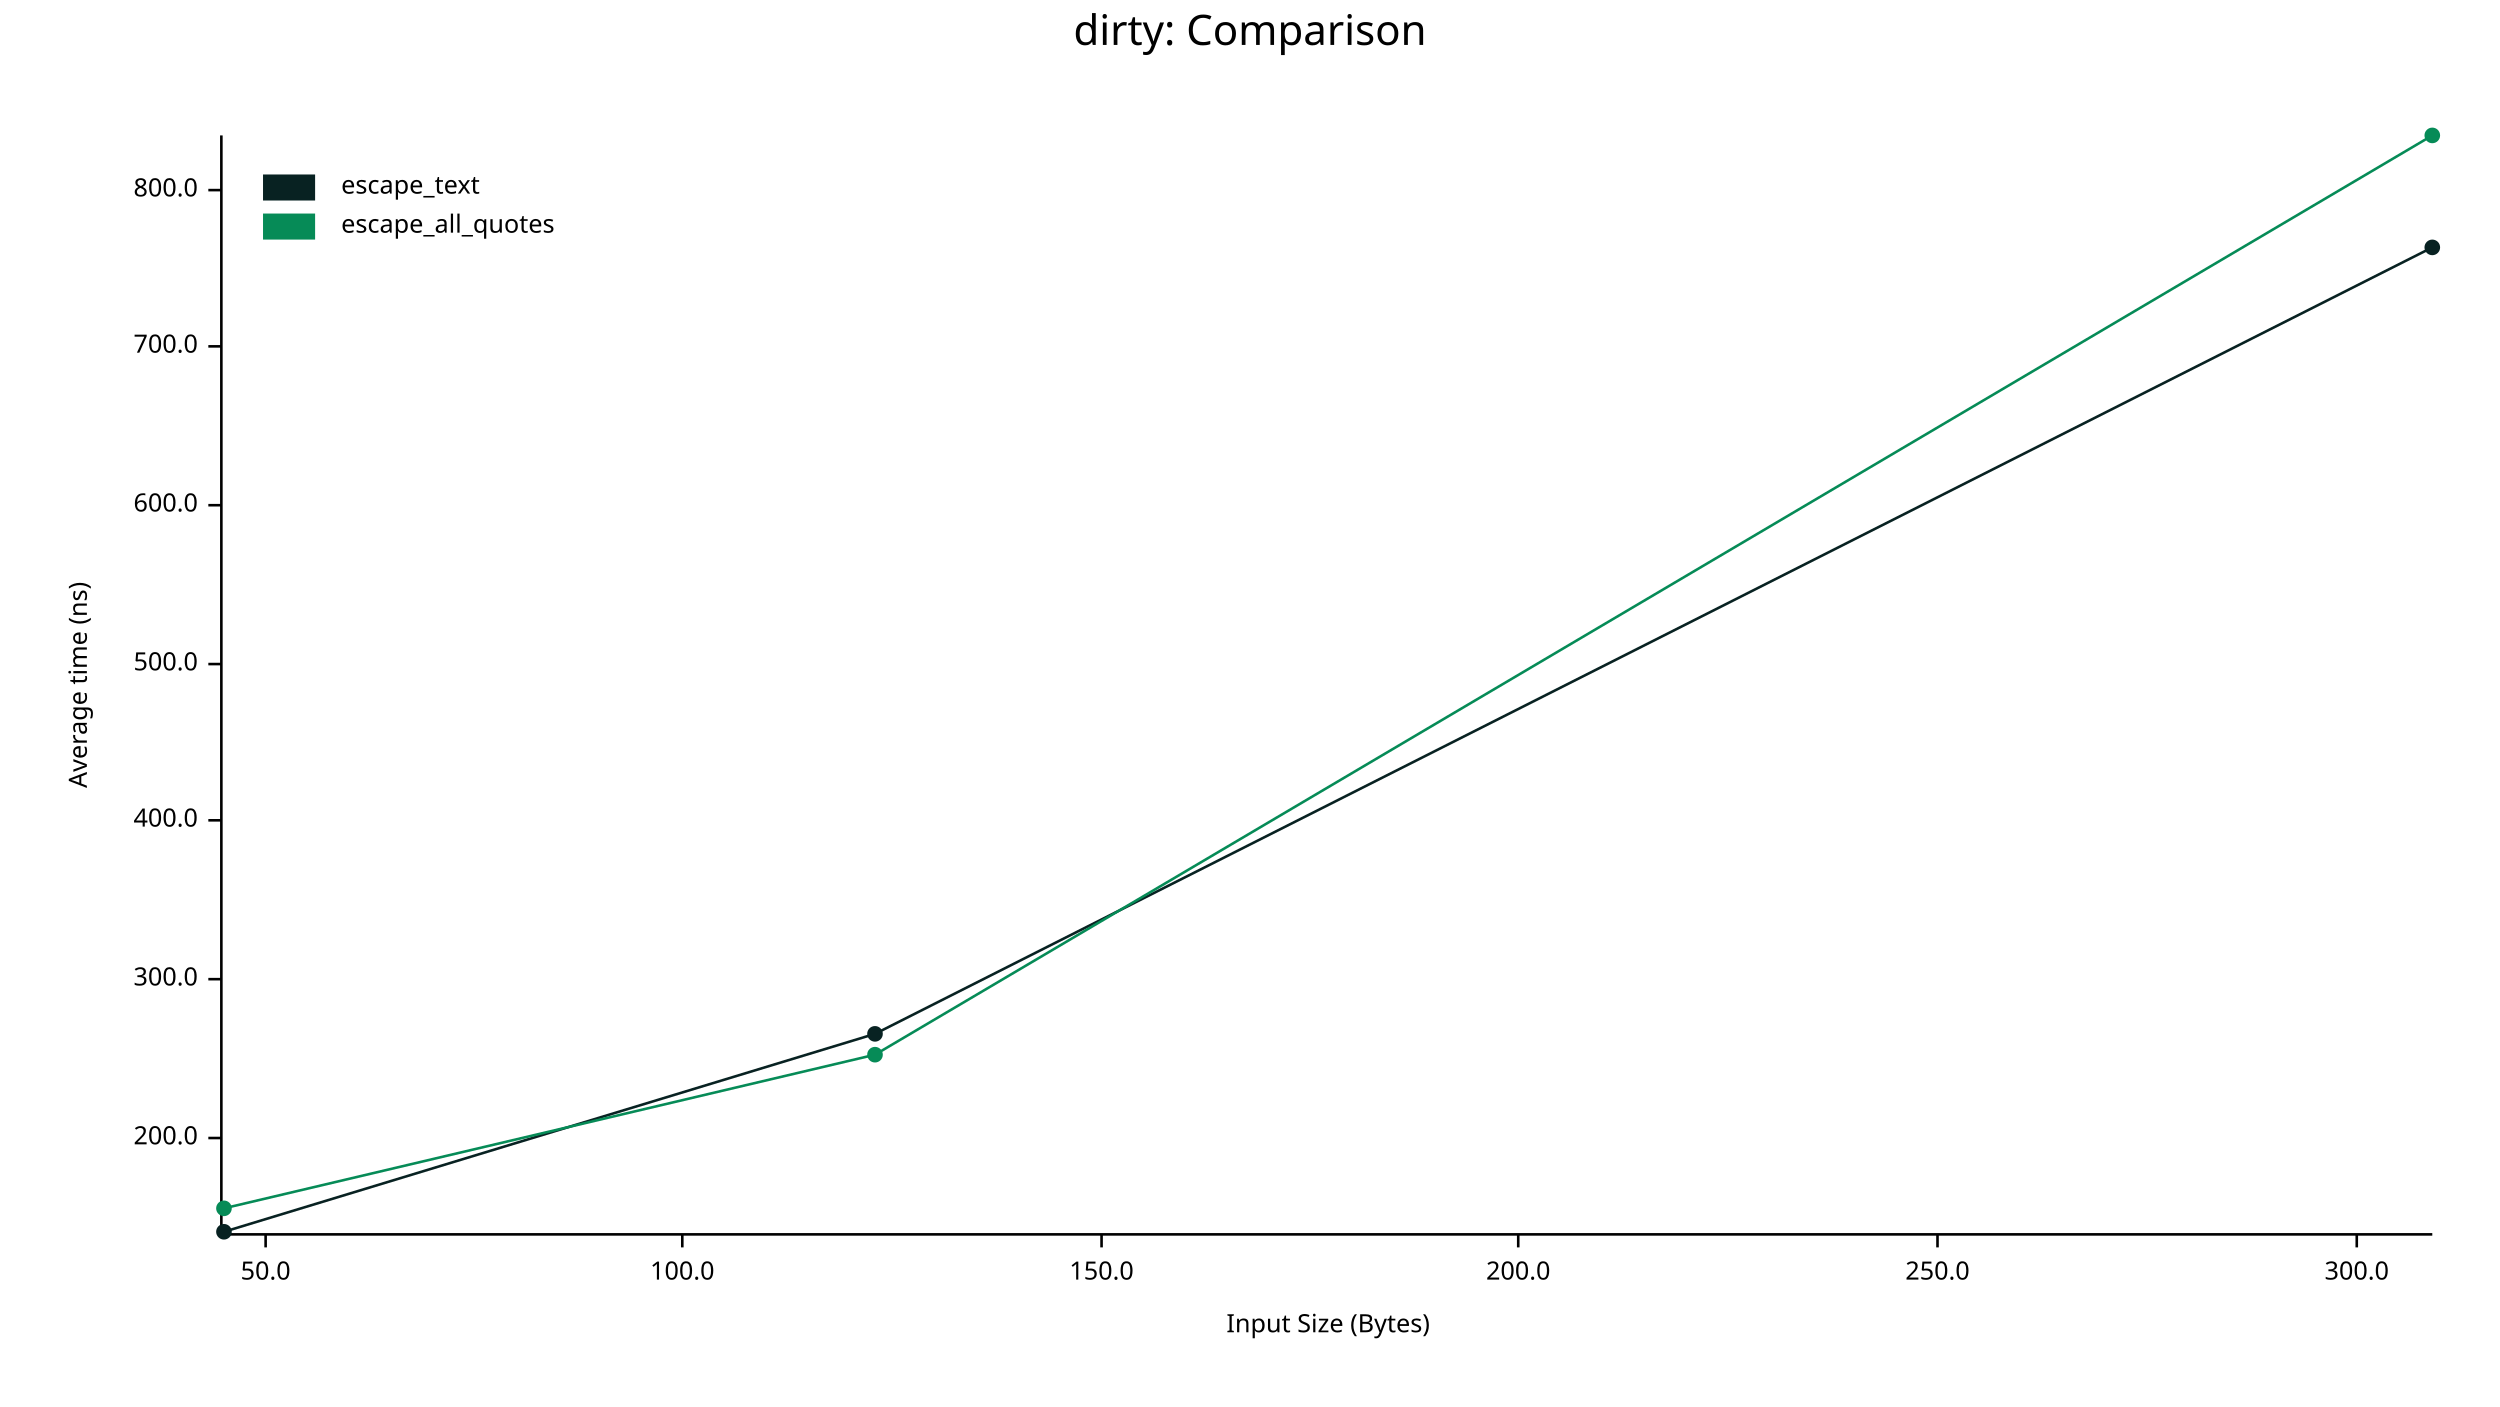
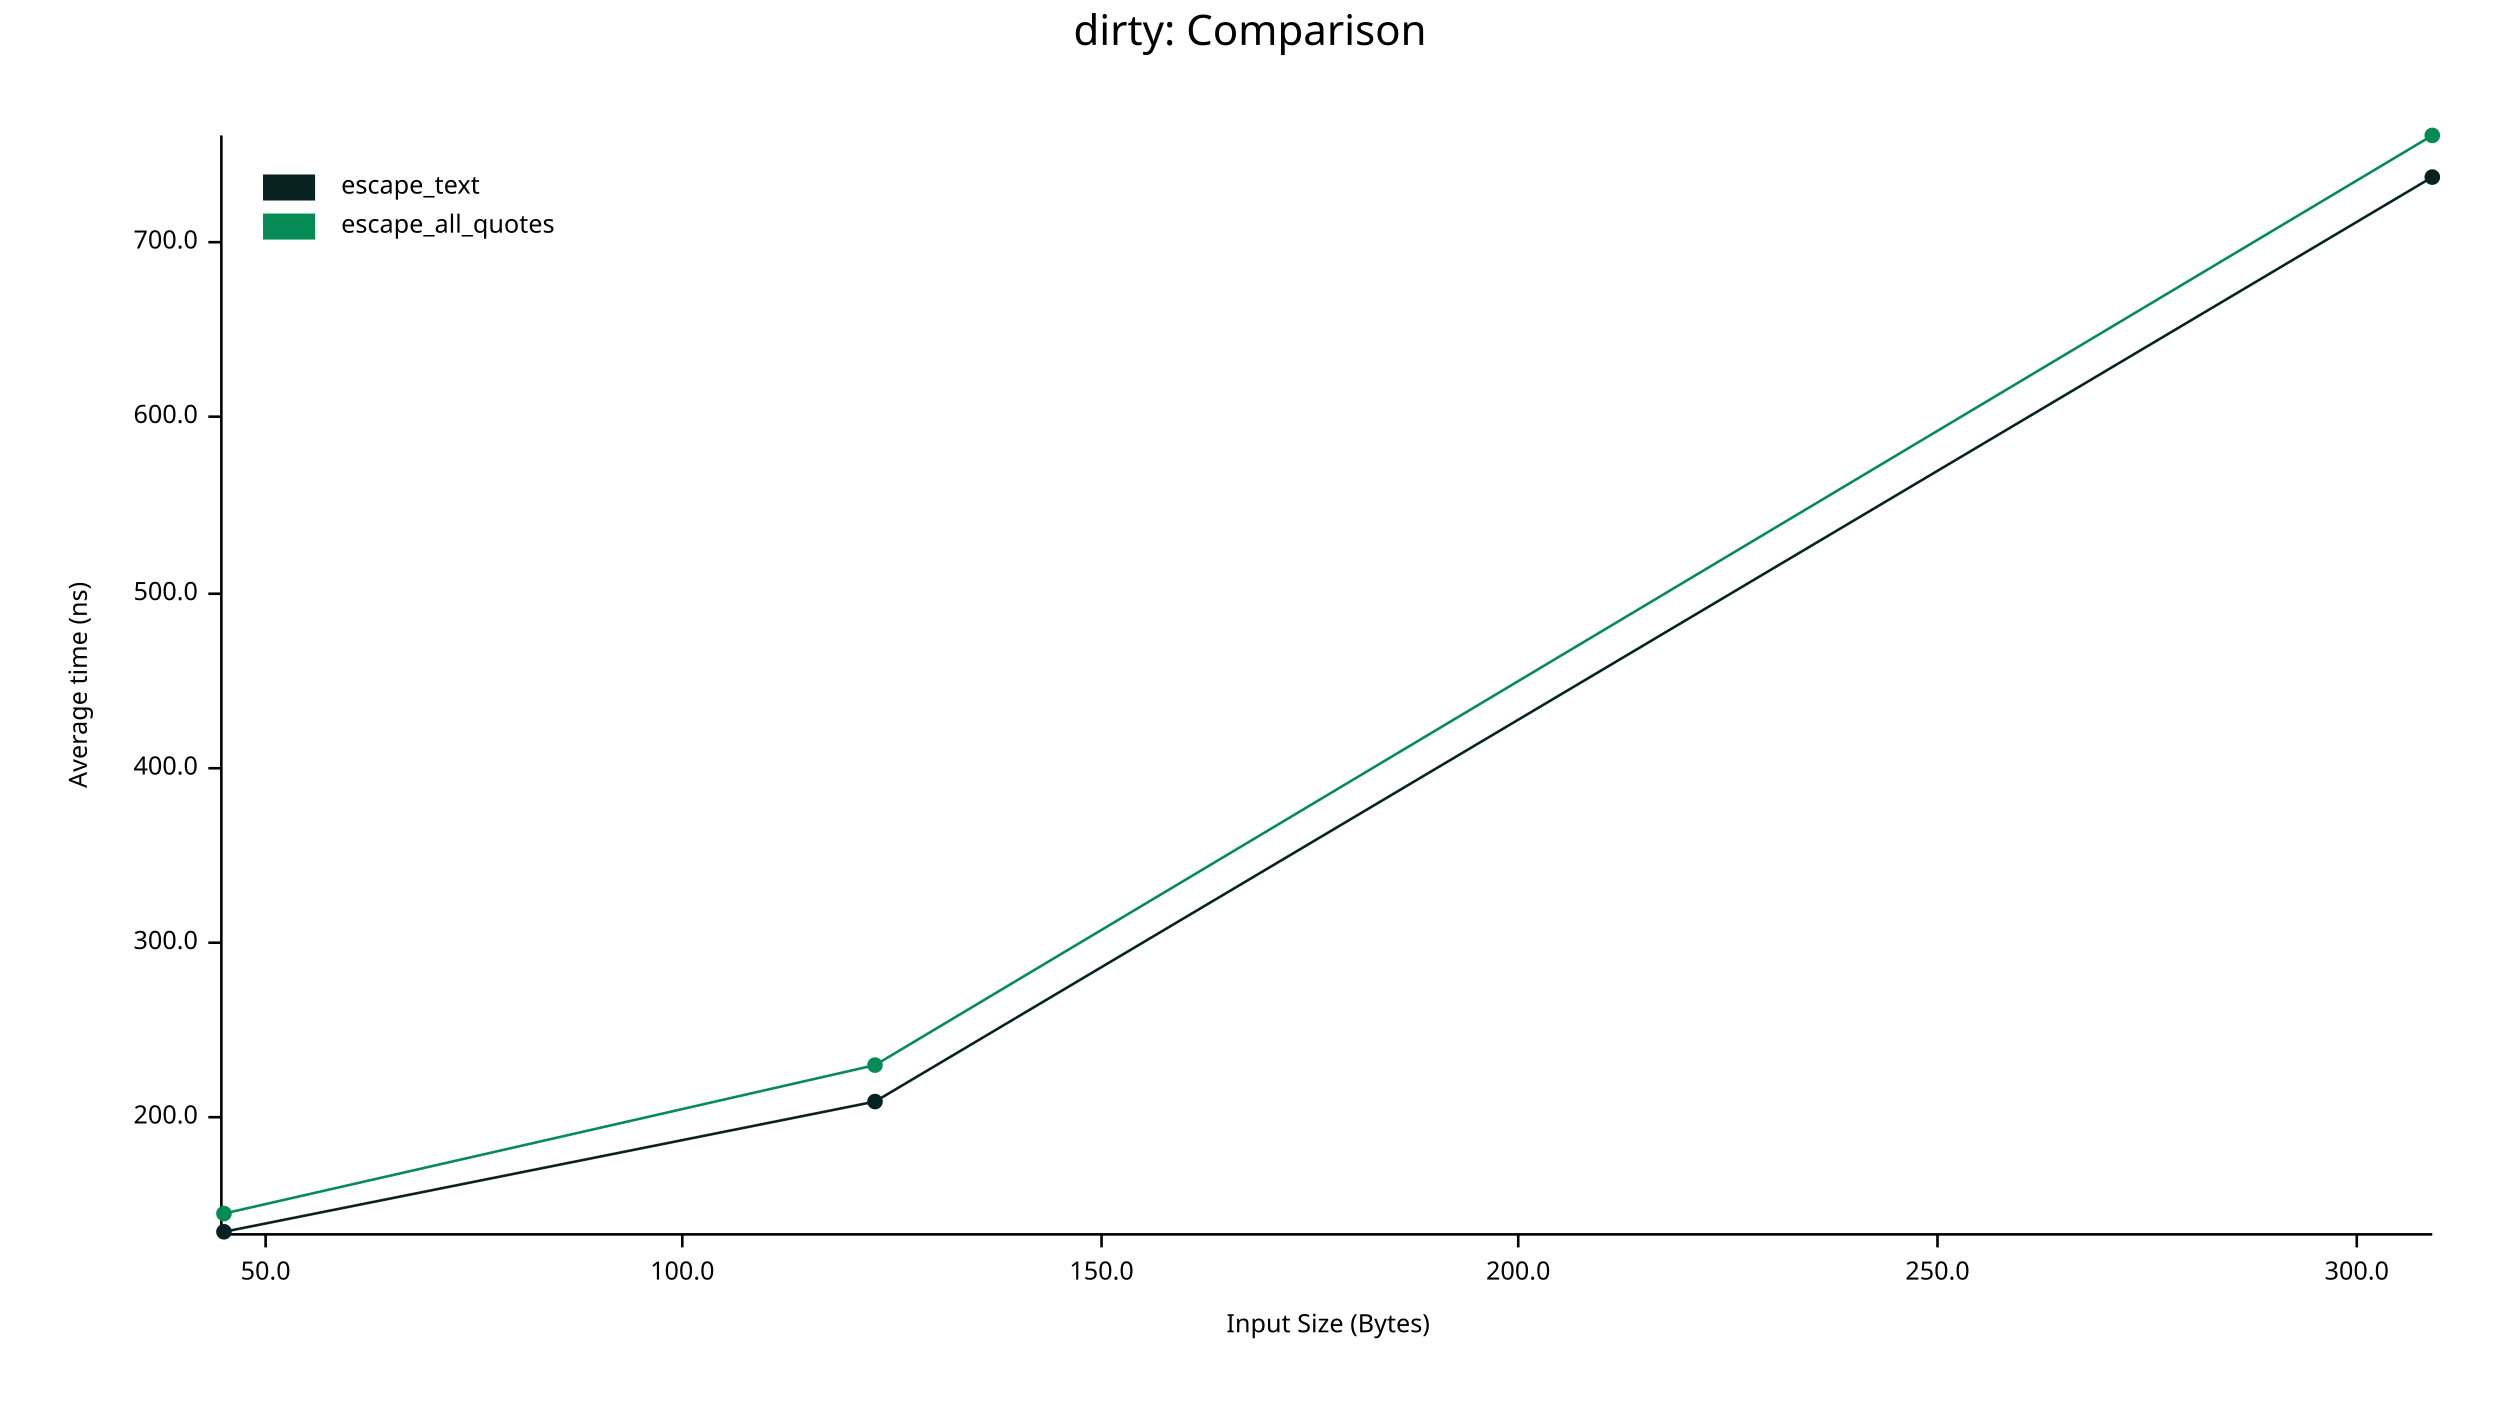
<svg xmlns="http://www.w3.org/2000/svg" width="960" height="540" viewBox="0 0 960 540">
  <text x="480" y="5" dy="0.76em" text-anchor="middle" font-family="sans-serif" font-size="16.129" opacity="1" fill="#000000">
dirty: Comparison
</text>
  <text x="26" y="263" dy="0.76em" text-anchor="middle" font-family="sans-serif" font-size="9.677" opacity="1" fill="#000000" transform="rotate(270, 26, 263)">
Average time (ns)
</text>
  <text x="510" y="514" dy="-0.5ex" text-anchor="middle" font-family="sans-serif" font-size="9.677" opacity="1" fill="#000000">
Input Size (Bytes)
</text>
  <polyline fill="none" opacity="1" stroke="#000000" stroke-width="1" points="85,52 85,474 " />
-   <text x="76" y="437" dy="0.5ex" text-anchor="end" font-family="sans-serif" font-size="9.677" opacity="1" fill="#000000">
+   <text x="76" y="429" dy="0.5ex" text-anchor="end" font-family="sans-serif" font-size="9.677" opacity="1" fill="#000000">
200.0
</text>
-   <polyline fill="none" opacity="1" stroke="#000000" stroke-width="1" points="80,437 85,437 " />
-   <text x="76" y="376" dy="0.5ex" text-anchor="end" font-family="sans-serif" font-size="9.677" opacity="1" fill="#000000">
+   <polyline fill="none" opacity="1" stroke="#000000" stroke-width="1" points="80,429 85,429 " />
+   <text x="76" y="362" dy="0.5ex" text-anchor="end" font-family="sans-serif" font-size="9.677" opacity="1" fill="#000000">
300.0
</text>
-   <polyline fill="none" opacity="1" stroke="#000000" stroke-width="1" points="80,376 85,376 " />
-   <text x="76" y="315" dy="0.5ex" text-anchor="end" font-family="sans-serif" font-size="9.677" opacity="1" fill="#000000">
+   <polyline fill="none" opacity="1" stroke="#000000" stroke-width="1" points="80,362 85,362 " />
+   <text x="76" y="295" dy="0.5ex" text-anchor="end" font-family="sans-serif" font-size="9.677" opacity="1" fill="#000000">
400.0
</text>
-   <polyline fill="none" opacity="1" stroke="#000000" stroke-width="1" points="80,315 85,315 " />
-   <text x="76" y="255" dy="0.5ex" text-anchor="end" font-family="sans-serif" font-size="9.677" opacity="1" fill="#000000">
+   <polyline fill="none" opacity="1" stroke="#000000" stroke-width="1" points="80,295 85,295 " />
+   <text x="76" y="228" dy="0.5ex" text-anchor="end" font-family="sans-serif" font-size="9.677" opacity="1" fill="#000000">
500.0
</text>
-   <polyline fill="none" opacity="1" stroke="#000000" stroke-width="1" points="80,255 85,255 " />
-   <text x="76" y="194" dy="0.5ex" text-anchor="end" font-family="sans-serif" font-size="9.677" opacity="1" fill="#000000">
+   <polyline fill="none" opacity="1" stroke="#000000" stroke-width="1" points="80,228 85,228 " />
+   <text x="76" y="160" dy="0.5ex" text-anchor="end" font-family="sans-serif" font-size="9.677" opacity="1" fill="#000000">
600.0
</text>
-   <polyline fill="none" opacity="1" stroke="#000000" stroke-width="1" points="80,194 85,194 " />
-   <text x="76" y="133" dy="0.5ex" text-anchor="end" font-family="sans-serif" font-size="9.677" opacity="1" fill="#000000">
+   <polyline fill="none" opacity="1" stroke="#000000" stroke-width="1" points="80,160 85,160 " />
+   <text x="76" y="93" dy="0.5ex" text-anchor="end" font-family="sans-serif" font-size="9.677" opacity="1" fill="#000000">
700.0
</text>
-   <polyline fill="none" opacity="1" stroke="#000000" stroke-width="1" points="80,133 85,133 " />
-   <text x="76" y="73" dy="0.5ex" text-anchor="end" font-family="sans-serif" font-size="9.677" opacity="1" fill="#000000">
- 800.0
- </text>
-   <polyline fill="none" opacity="1" stroke="#000000" stroke-width="1" points="80,73 85,73 " />
+   <polyline fill="none" opacity="1" stroke="#000000" stroke-width="1" points="80,93 85,93 " />
  <polyline fill="none" opacity="1" stroke="#000000" stroke-width="1" points="86,474 934,474 " />
  <text x="102" y="484" dy="0.76em" text-anchor="middle" font-family="sans-serif" font-size="9.677" opacity="1" fill="#000000">
50.0
</text>
  <polyline fill="none" opacity="1" stroke="#000000" stroke-width="1" points="102,474 102,479 " />
  <text x="262" y="484" dy="0.76em" text-anchor="middle" font-family="sans-serif" font-size="9.677" opacity="1" fill="#000000">
100.0
</text>
  <polyline fill="none" opacity="1" stroke="#000000" stroke-width="1" points="262,474 262,479 " />
  <text x="423" y="484" dy="0.76em" text-anchor="middle" font-family="sans-serif" font-size="9.677" opacity="1" fill="#000000">
150.0
</text>
  <polyline fill="none" opacity="1" stroke="#000000" stroke-width="1" points="423,474 423,479 " />
  <text x="583" y="484" dy="0.76em" text-anchor="middle" font-family="sans-serif" font-size="9.677" opacity="1" fill="#000000">
200.0
</text>
  <polyline fill="none" opacity="1" stroke="#000000" stroke-width="1" points="583,474 583,479 " />
  <text x="744" y="484" dy="0.76em" text-anchor="middle" font-family="sans-serif" font-size="9.677" opacity="1" fill="#000000">
250.0
</text>
  <polyline fill="none" opacity="1" stroke="#000000" stroke-width="1" points="744,474 744,479 " />
  <text x="905" y="484" dy="0.76em" text-anchor="middle" font-family="sans-serif" font-size="9.677" opacity="1" fill="#000000">
300.0
</text>
  <polyline fill="none" opacity="1" stroke="#000000" stroke-width="1" points="905,474 905,479 " />
  <circle cx="86" cy="473" r="3" opacity="1" fill="#082222" stroke="none" stroke-width="1" />
-   <circle cx="336" cy="397" r="3" opacity="1" fill="#082222" stroke="none" stroke-width="1" />
-   <circle cx="934" cy="95" r="3" opacity="1" fill="#082222" stroke="none" stroke-width="1" />
-   <polyline fill="none" opacity="1" stroke="#082222" stroke-width="1" points="86,473 336,397 934,95 " />
-   <circle cx="86" cy="464" r="3" opacity="1" fill="#068B57" stroke="none" stroke-width="1" />
-   <circle cx="336" cy="405" r="3" opacity="1" fill="#068B57" stroke="none" stroke-width="1" />
+   <circle cx="336" cy="423" r="3" opacity="1" fill="#082222" stroke="none" stroke-width="1" />
+   <circle cx="934" cy="68" r="3" opacity="1" fill="#082222" stroke="none" stroke-width="1" />
+   <polyline fill="none" opacity="1" stroke="#082222" stroke-width="1" points="86,473 336,423 934,68 " />
+   <circle cx="86" cy="466" r="3" opacity="1" fill="#068B57" stroke="none" stroke-width="1" />
+   <circle cx="336" cy="409" r="3" opacity="1" fill="#068B57" stroke="none" stroke-width="1" />
  <circle cx="934" cy="52" r="3" opacity="1" fill="#068B57" stroke="none" stroke-width="1" />
-   <polyline fill="none" opacity="1" stroke="#068B57" stroke-width="1" points="86,464 336,405 934,52 " />
+   <polyline fill="none" opacity="1" stroke="#068B57" stroke-width="1" points="86,466 336,409 934,52 " />
  <text x="131" y="67" dy="0.76em" text-anchor="start" font-family="sans-serif" font-size="9.677" opacity="1" fill="#000000">
escape_text
</text>
  <text x="131" y="82" dy="0.76em" text-anchor="start" font-family="sans-serif" font-size="9.677" opacity="1" fill="#000000">
escape_all_quotes
</text>
  <rect x="101" y="67" width="20" height="10" opacity="1" fill="#082222" stroke="none" />
  <rect x="101" y="82" width="20" height="10" opacity="1" fill="#068B57" stroke="none" />
</svg>
